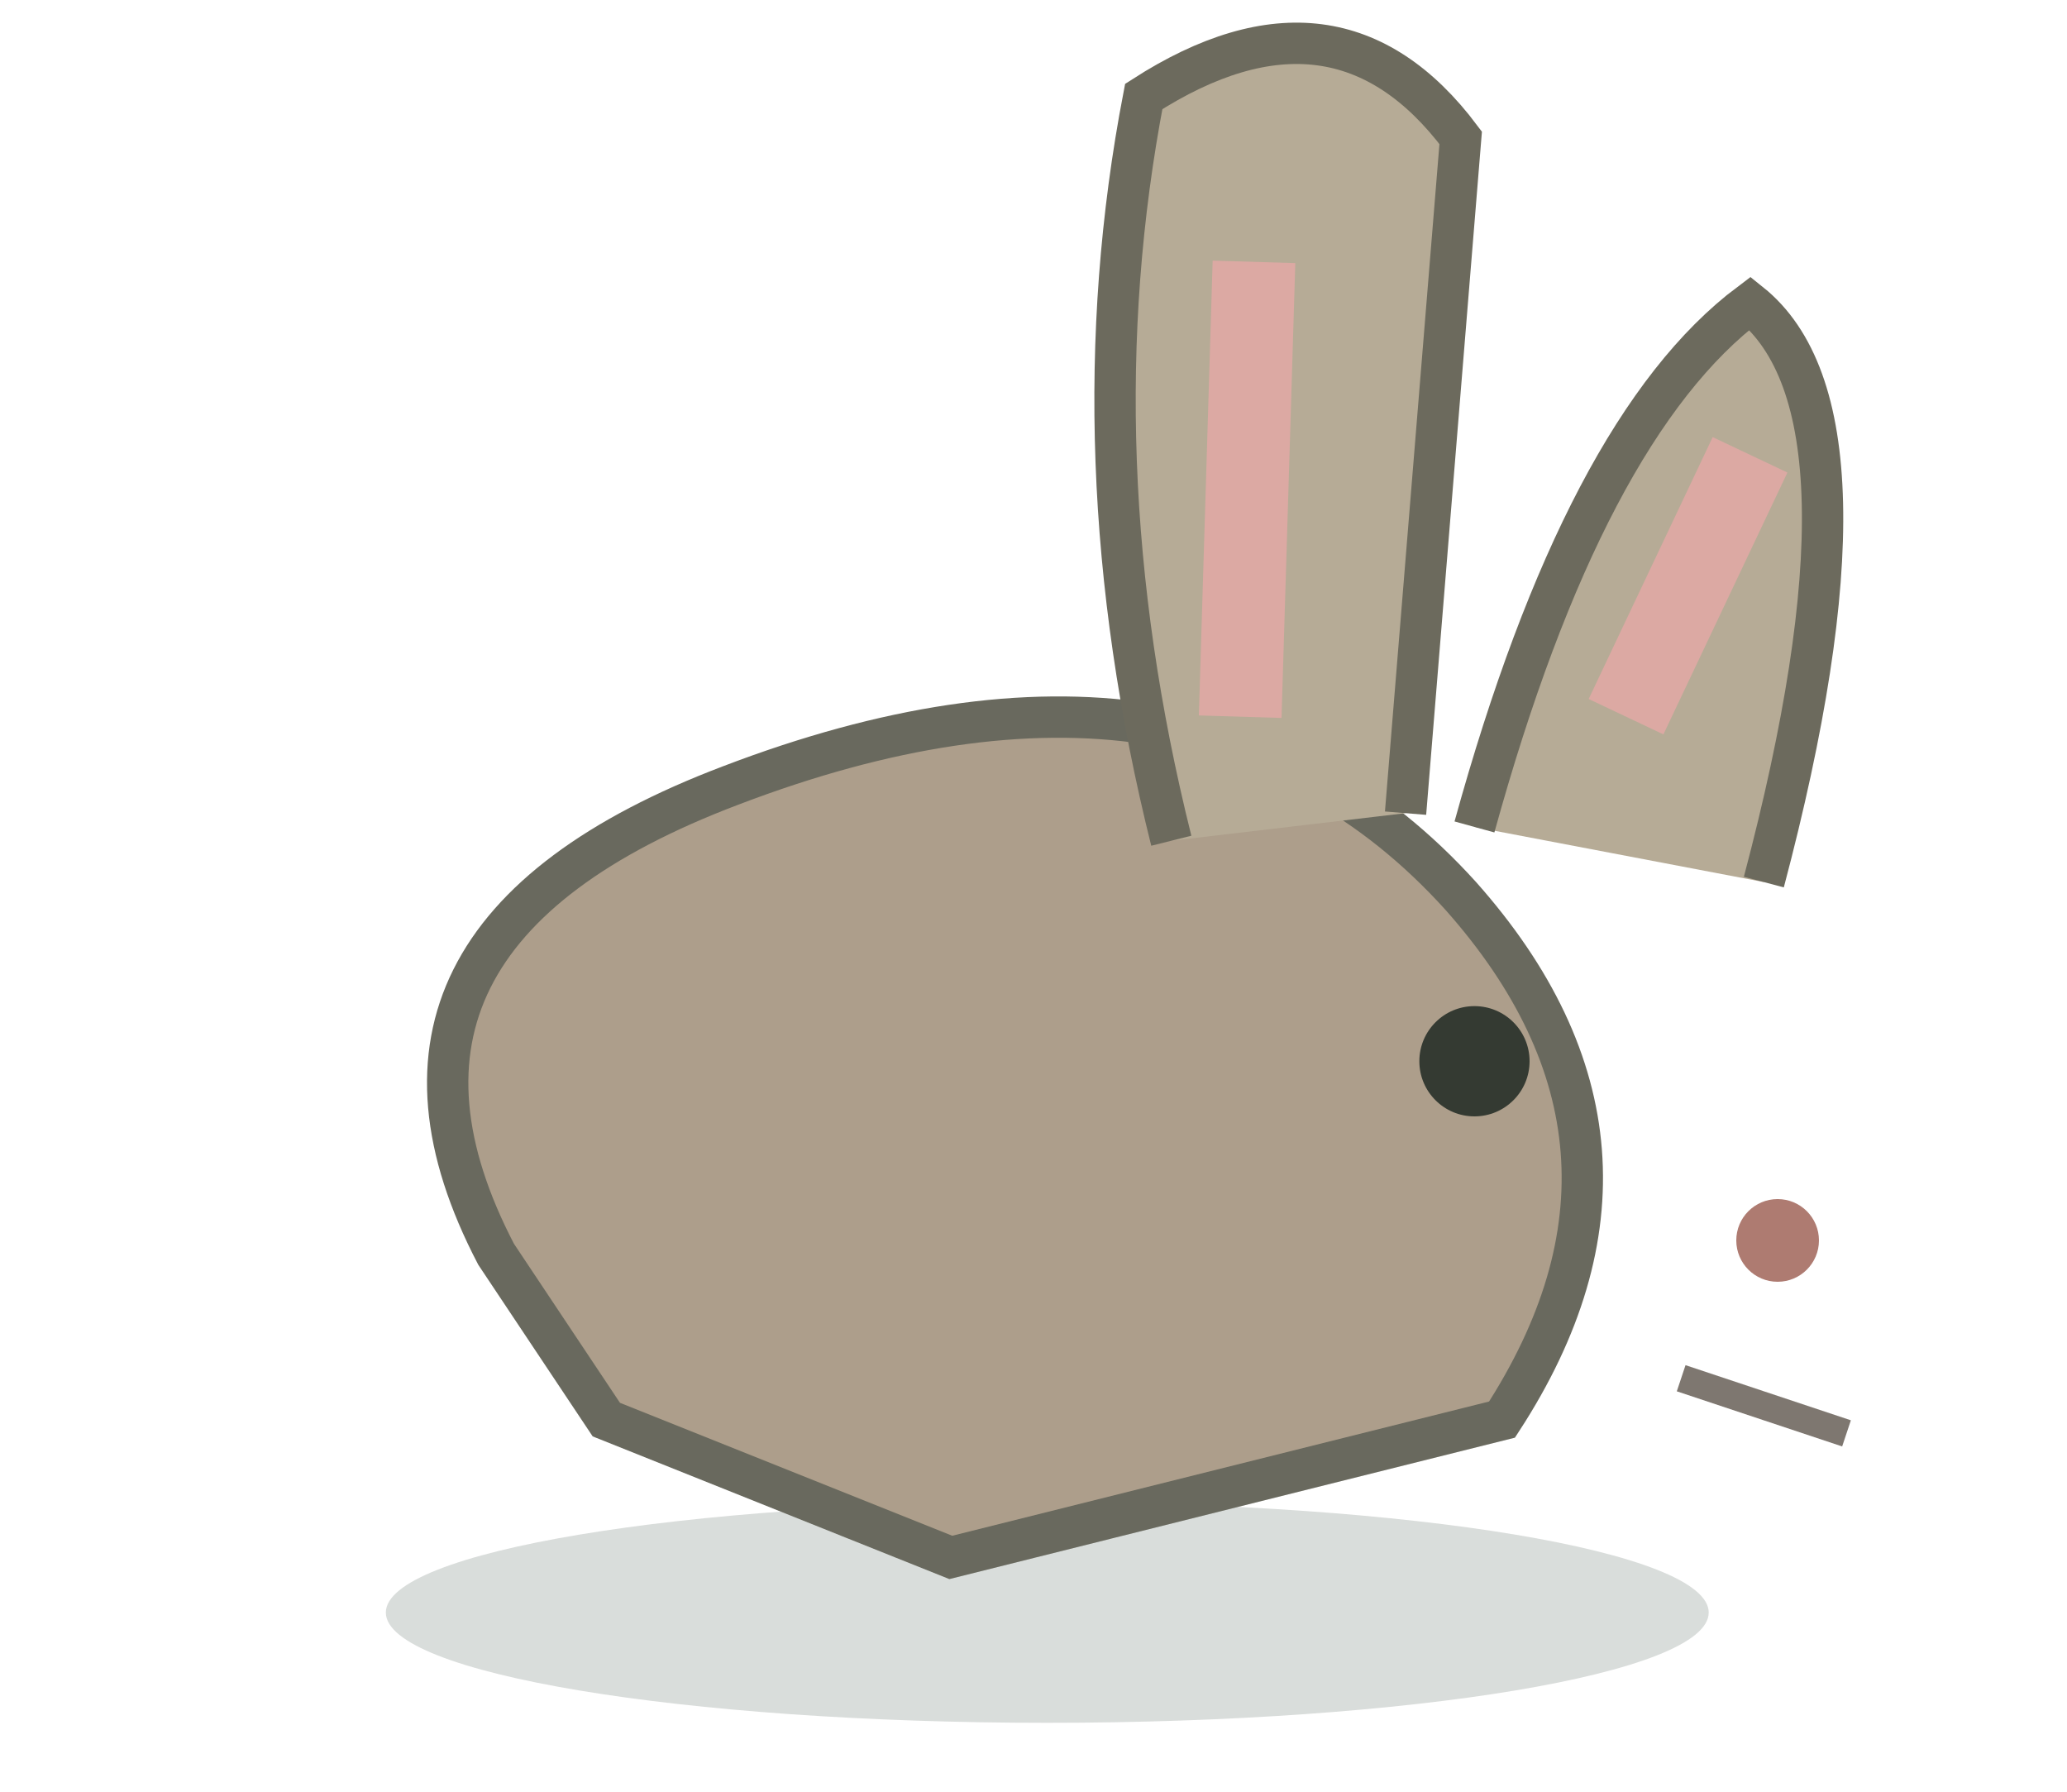
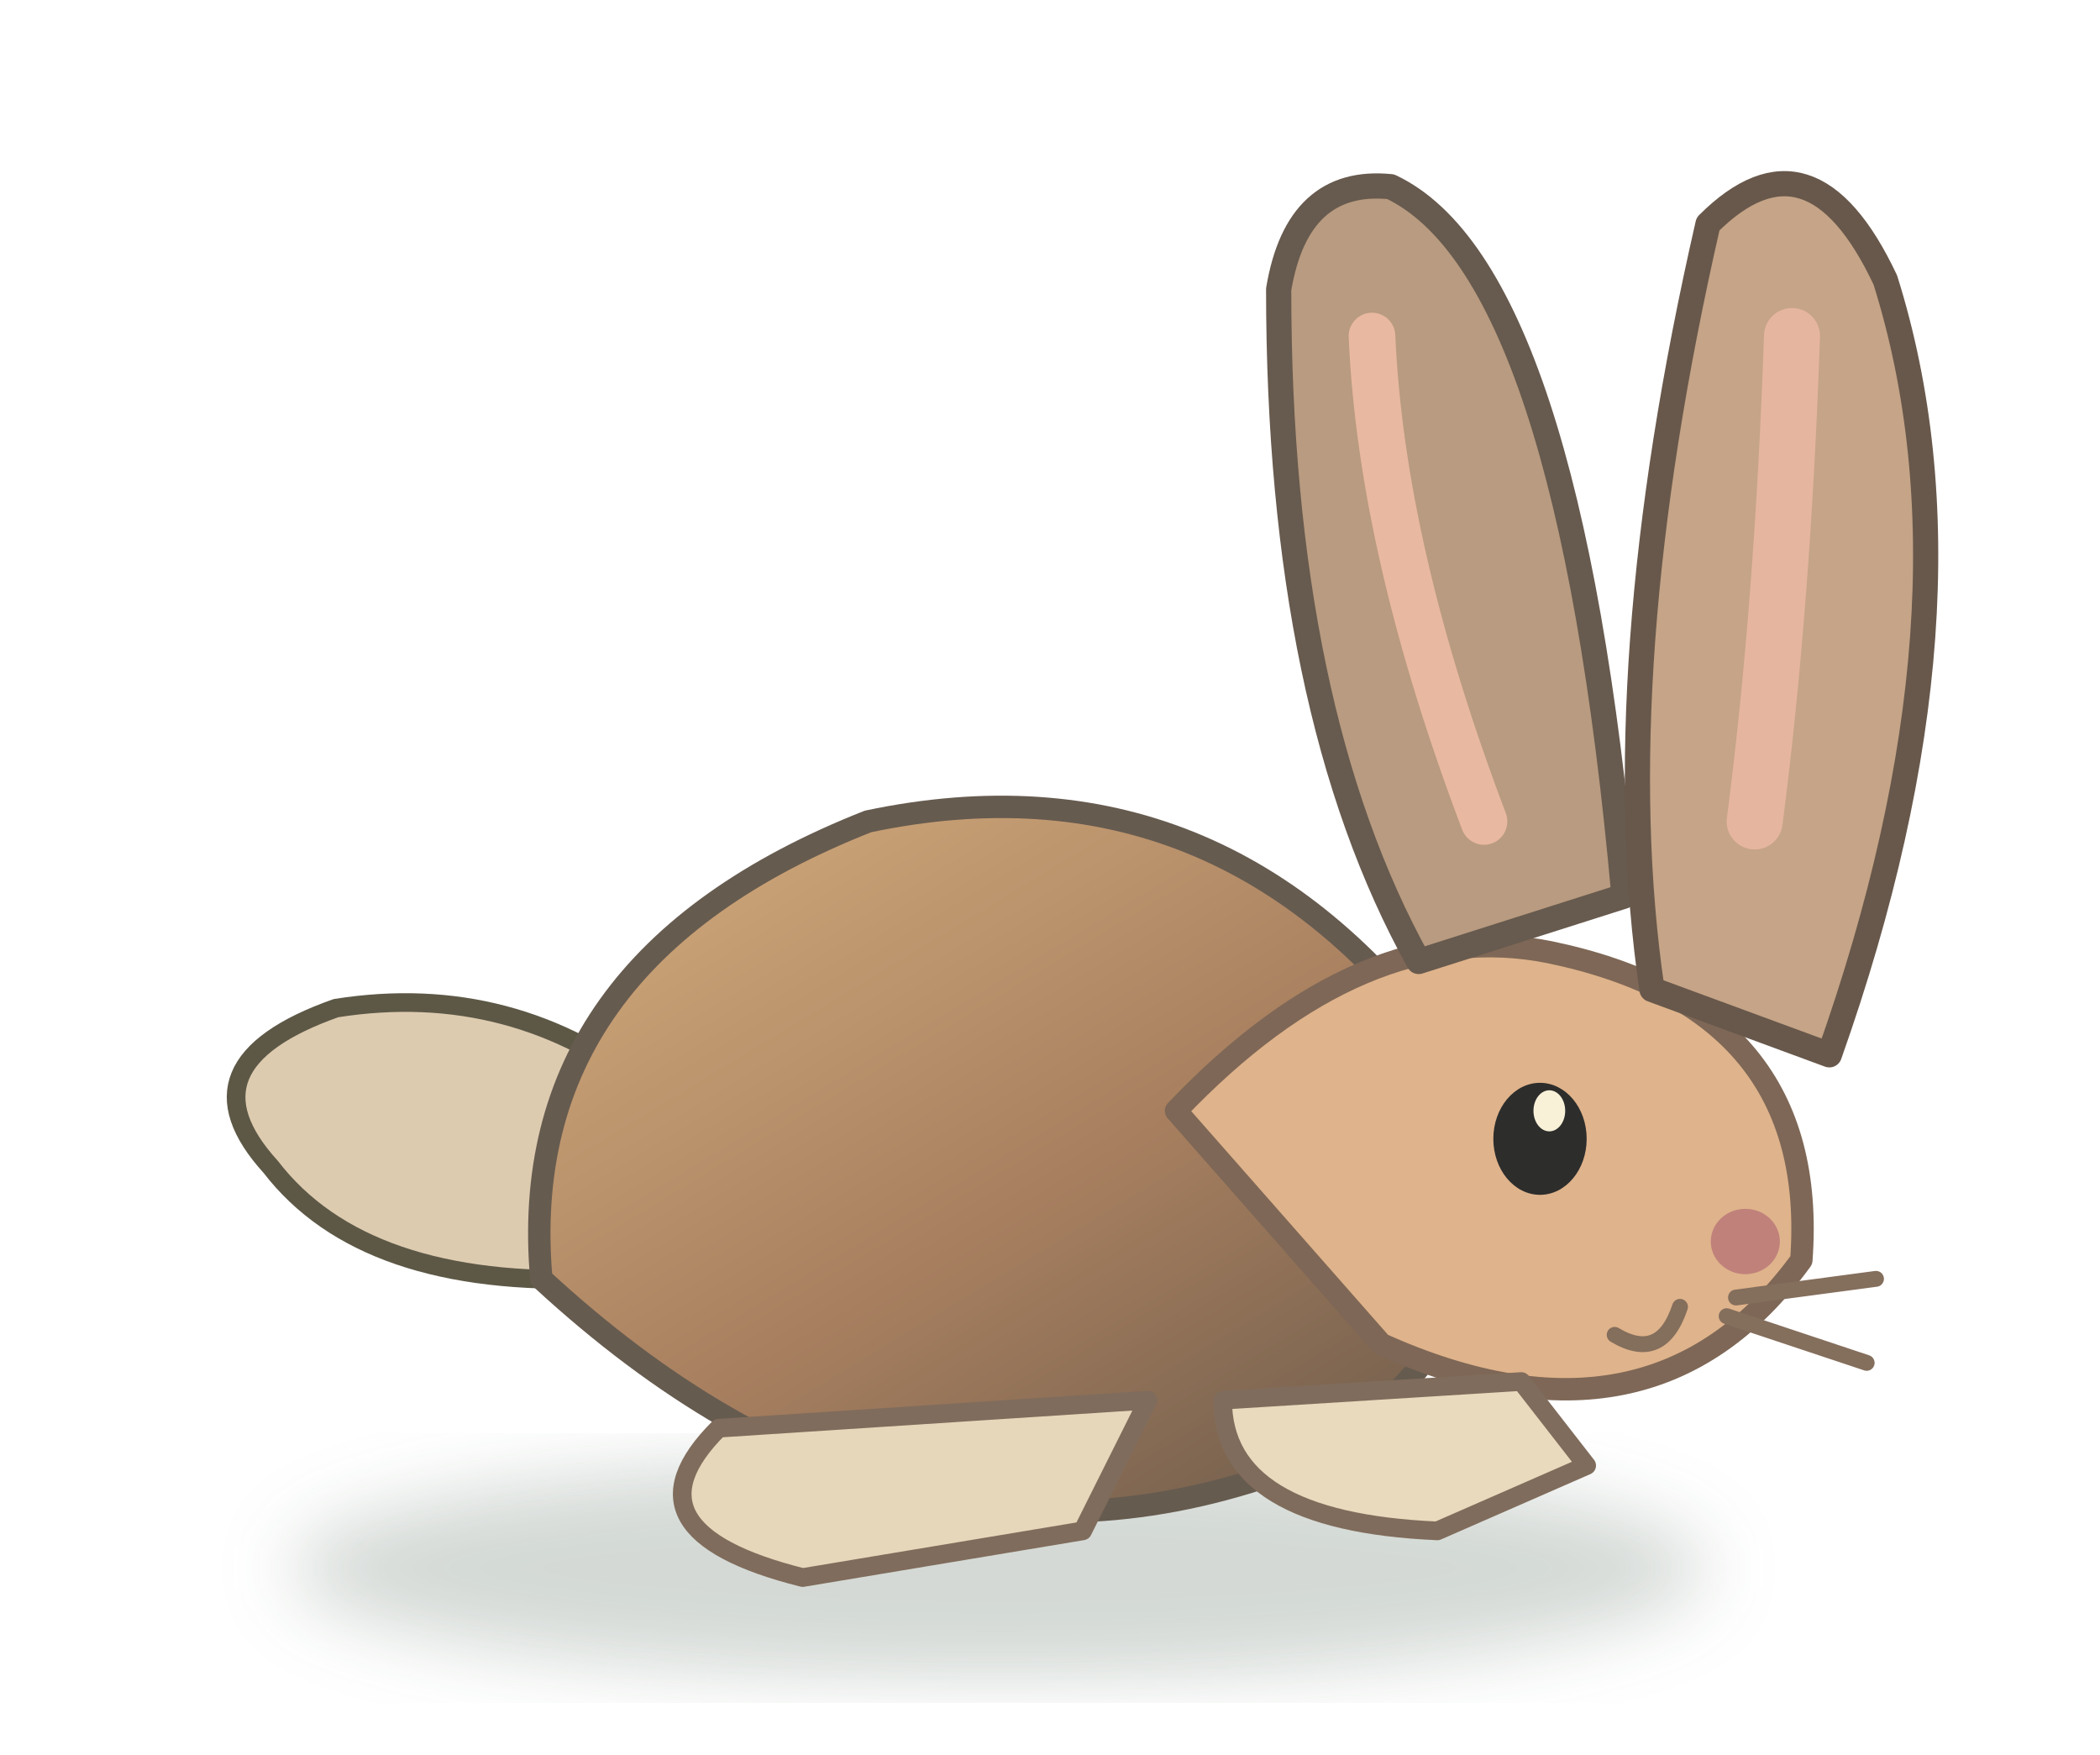
- <svg xmlns="http://www.w3.org/2000/svg" width="150" height="130" viewBox="0 0 150 130">
+ <svg xmlns="http://www.w3.org/2000/svg" width="225" height="188" viewBox="0 0 225 188">
  <defs>
-     <filter id="soft">
-       <feGaussianBlur stdDeviation="3" />
+     <linearGradient id="fur" x2=".8" y2="1">
+       <stop stop-color="#d6ae7e" />
+       <stop offset=".6" stop-color="#a77f5f" />
+       <stop offset="1" stop-color="#74604e" />
+     </linearGradient>
+     <linearGradient id="cream" x2=".8" y2="1">
+       <stop stop-color="#f8edd7" />
+       <stop offset=".6" stop-color="#e6d8b4" />
+       <stop offset="1" stop-color="#b2a685" />
+     </linearGradient>
+     <linearGradient id="cloth" x2=".8" y2="1">
+       <stop stop-color="#a3b38b" />
+       <stop offset=".5" stop-color="#718b6b" />
+       <stop offset="1" stop-color="#4e655b" />
+     </linearGradient>
+     <linearGradient id="bark" x2=".8" y2="1">
+       <stop stop-color="#c8a477" />
+       <stop offset=".6" stop-color="#9b7856" />
+       <stop offset="1" stop-color="#695740" />
+     </linearGradient>
+     <filter id="blur">
+       <feGaussianBlur stdDeviation="4" />
    </filter>
-     <linearGradient id="pine" x2=".8" y2="1">
-       <stop stop-color="#86aa74" />
-       <stop offset=".36" stop-color="#477c65" />
-       <stop offset="1" stop-color="#264d42" />
-     </linearGradient>
-     <linearGradient id="leaf" x2=".7" y2="1">
-       <stop stop-color="#add18a" />
-       <stop offset=".48" stop-color="#5d9a72" />
-       <stop offset="1" stop-color="#346754" />
-     </linearGradient>
-     <linearGradient id="stone" x2=".9" y2="1">
-       <stop stop-color="#c8c4a8" />
-       <stop offset=".55" stop-color="#9b9d8c" />
-       <stop offset="1" stop-color="#646f69" />
-     </linearGradient>
-     <linearGradient id="wood" x2=".7" y2="1">
-       <stop stop-color="#9d7958" />
-       <stop offset="1" stop-color="#574535" />
-     </linearGradient>
  </defs>
-   <ellipse cx="76" cy="117" rx="48" ry="8" fill="#203328" opacity=".17" />
-   <path d="M36 91Q24 68 53 57Q87 44 106 65Q122 83 109 103L69 113 44 103Z" fill="#ad9e8b" stroke="#69695e" stroke-width="3" />
-   <path d="M85 61Q78 33 83 7Q97 -2 106 10L102 59 M107 60Q115 31 127 22Q137 30 128 64" fill="#b6ab96" stroke="#6c6a5d" stroke-width="3" />
-   <path d="M90 52l1-33 M118 52l9-19" stroke="#dca9a3" stroke-width="6" />
-   <circle cx="107" cy="77" r="4" fill="#343a32" />
-   <circle cx="129" cy="90" r="3" fill="#ae7b71" />
-   <path d="M122 100l12 4" stroke="#7e7770" stroke-width="2" />
+   <ellipse cx="107" cy="168" rx="76" ry="12" fill="#28422e" opacity=".2" filter="url(#blur)" />
+   <path d="M64 137Q39 138 29 125Q19 114 36 108Q55 105 70 117Z" fill="#ddcbb0" stroke="#5d5846" stroke-width="2" stroke-linecap="round" stroke-linejoin="round" />
+   <path d="M58 137Q55 103 93 88Q131 80 155 113Q167 141 139 157Q97 173 58 137Z" fill="url(#fur)" stroke="#665b4f" stroke-width="2.4" stroke-linecap="round" stroke-linejoin="round" />
+   <path d="M126 119Q146 98 166 102Q195 108 193 135Q177 157 148 144Z" fill="#dfb38b" stroke="#7e6756" stroke-width="2.4" stroke-linecap="round" stroke-linejoin="round" />
+   <path d="M152 103Q137 76 137 31Q139 19 149 20Q168 29 174 96Z" fill="#b89b80" stroke="#675a4e" stroke-width="2.7" stroke-linecap="round" stroke-linejoin="round" />
+   <path d="M177 106Q172 72 183 24Q194 13 202 30Q213 65 196 113Z" fill="#c5a487" stroke="#68584b" stroke-width="2.7" stroke-linecap="round" stroke-linejoin="round" />
+   <path d="M147 36Q148 59 159 88" fill="#e9b8a0" stroke="#e9b8a0" stroke-width="5" stroke-linecap="round" stroke-linejoin="round" />
+   <path d="M192 36Q191 65 188 88" fill="#e6b59f" stroke="#e6b59f" stroke-width="6" stroke-linecap="round" stroke-linejoin="round" />
+   <ellipse cx="165" cy="122" rx="5" ry="6" fill="#2d2d2c" />
+   <ellipse cx="166" cy="119" rx="1.7" ry="2.2" fill="#f8f1d8" />
+   <ellipse cx="187" cy="133" rx="3.7" ry="3.5" fill="#c0817b" />
+   <path d="M180 140q-2 6 -7 3M186 139l15 -2M185 141l15 5" stroke="#846e5c" stroke-width="1.7" fill="none" stroke-linecap="round" stroke-linejoin="round" />
+   <path d="M77 153q-11 11 9 16l30 -5 7 -14Z" fill="#e7d7ba" stroke="#806c5c" stroke-width="2" stroke-linecap="round" stroke-linejoin="round" />
+   <path d="M131 150q0 13 23 14l16 -7 -7 -9Z" fill="#e9dabd" stroke="#806c5c" stroke-width="2" stroke-linecap="round" stroke-linejoin="round" />
</svg>
